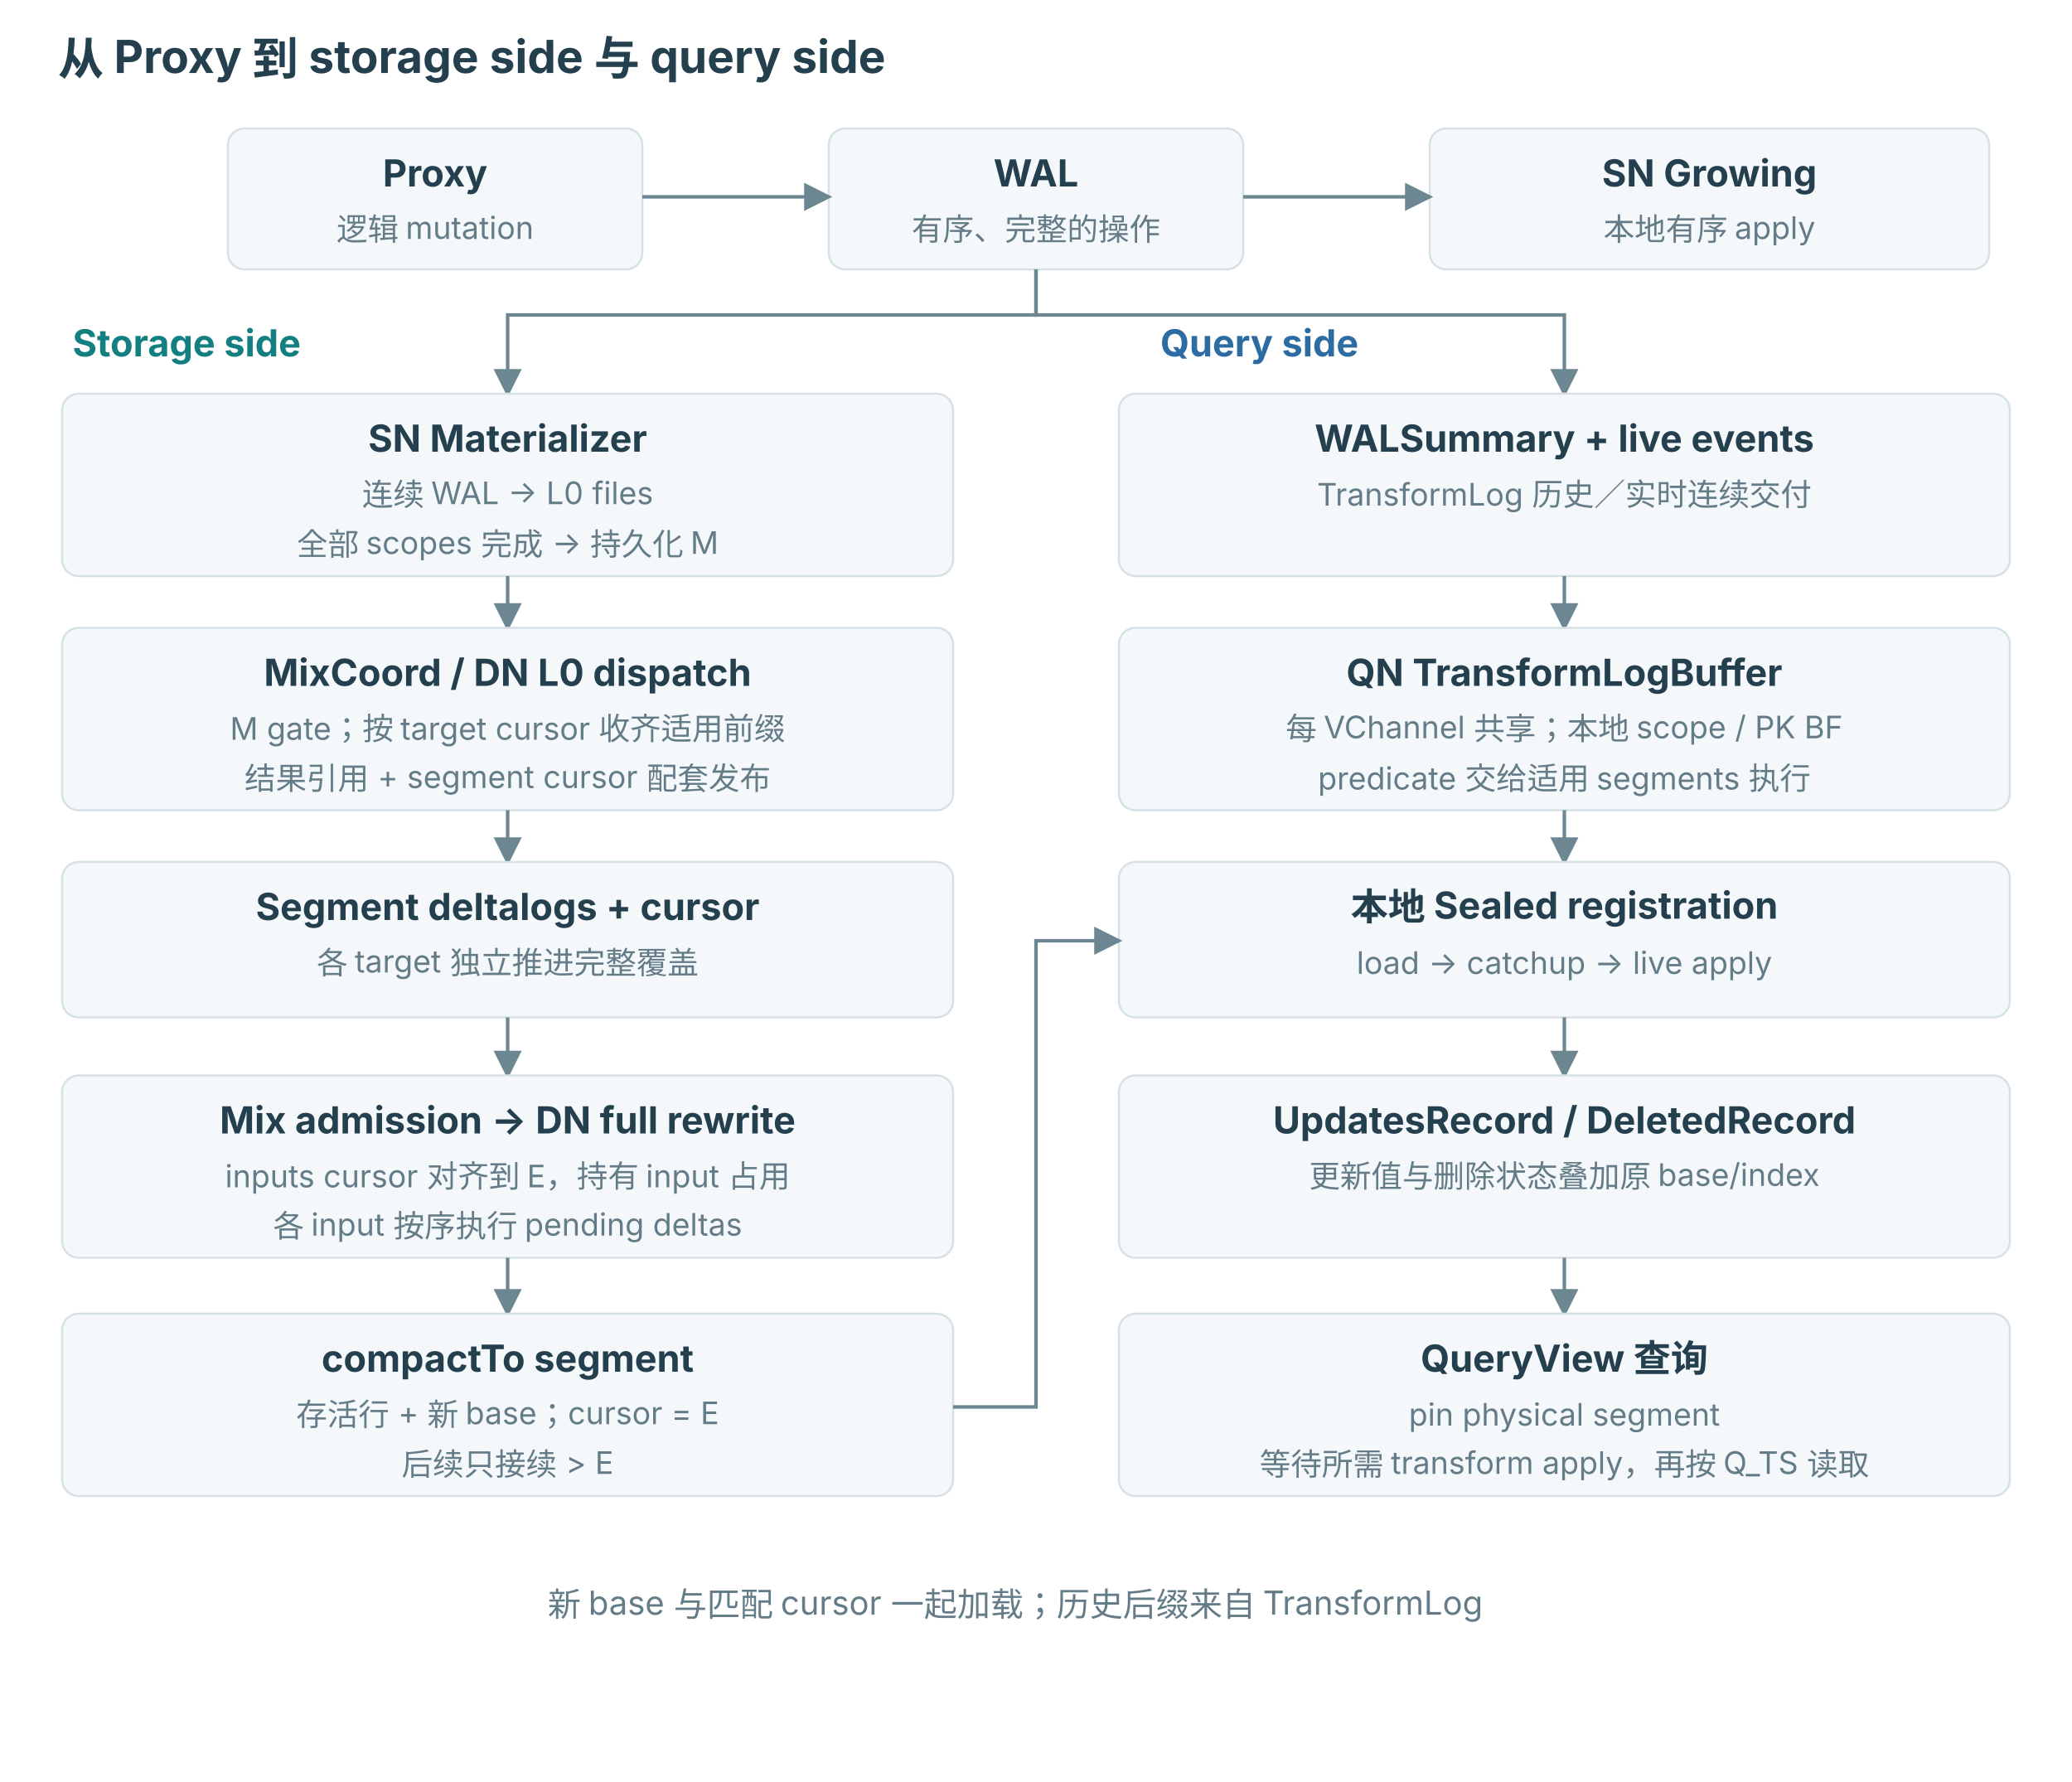
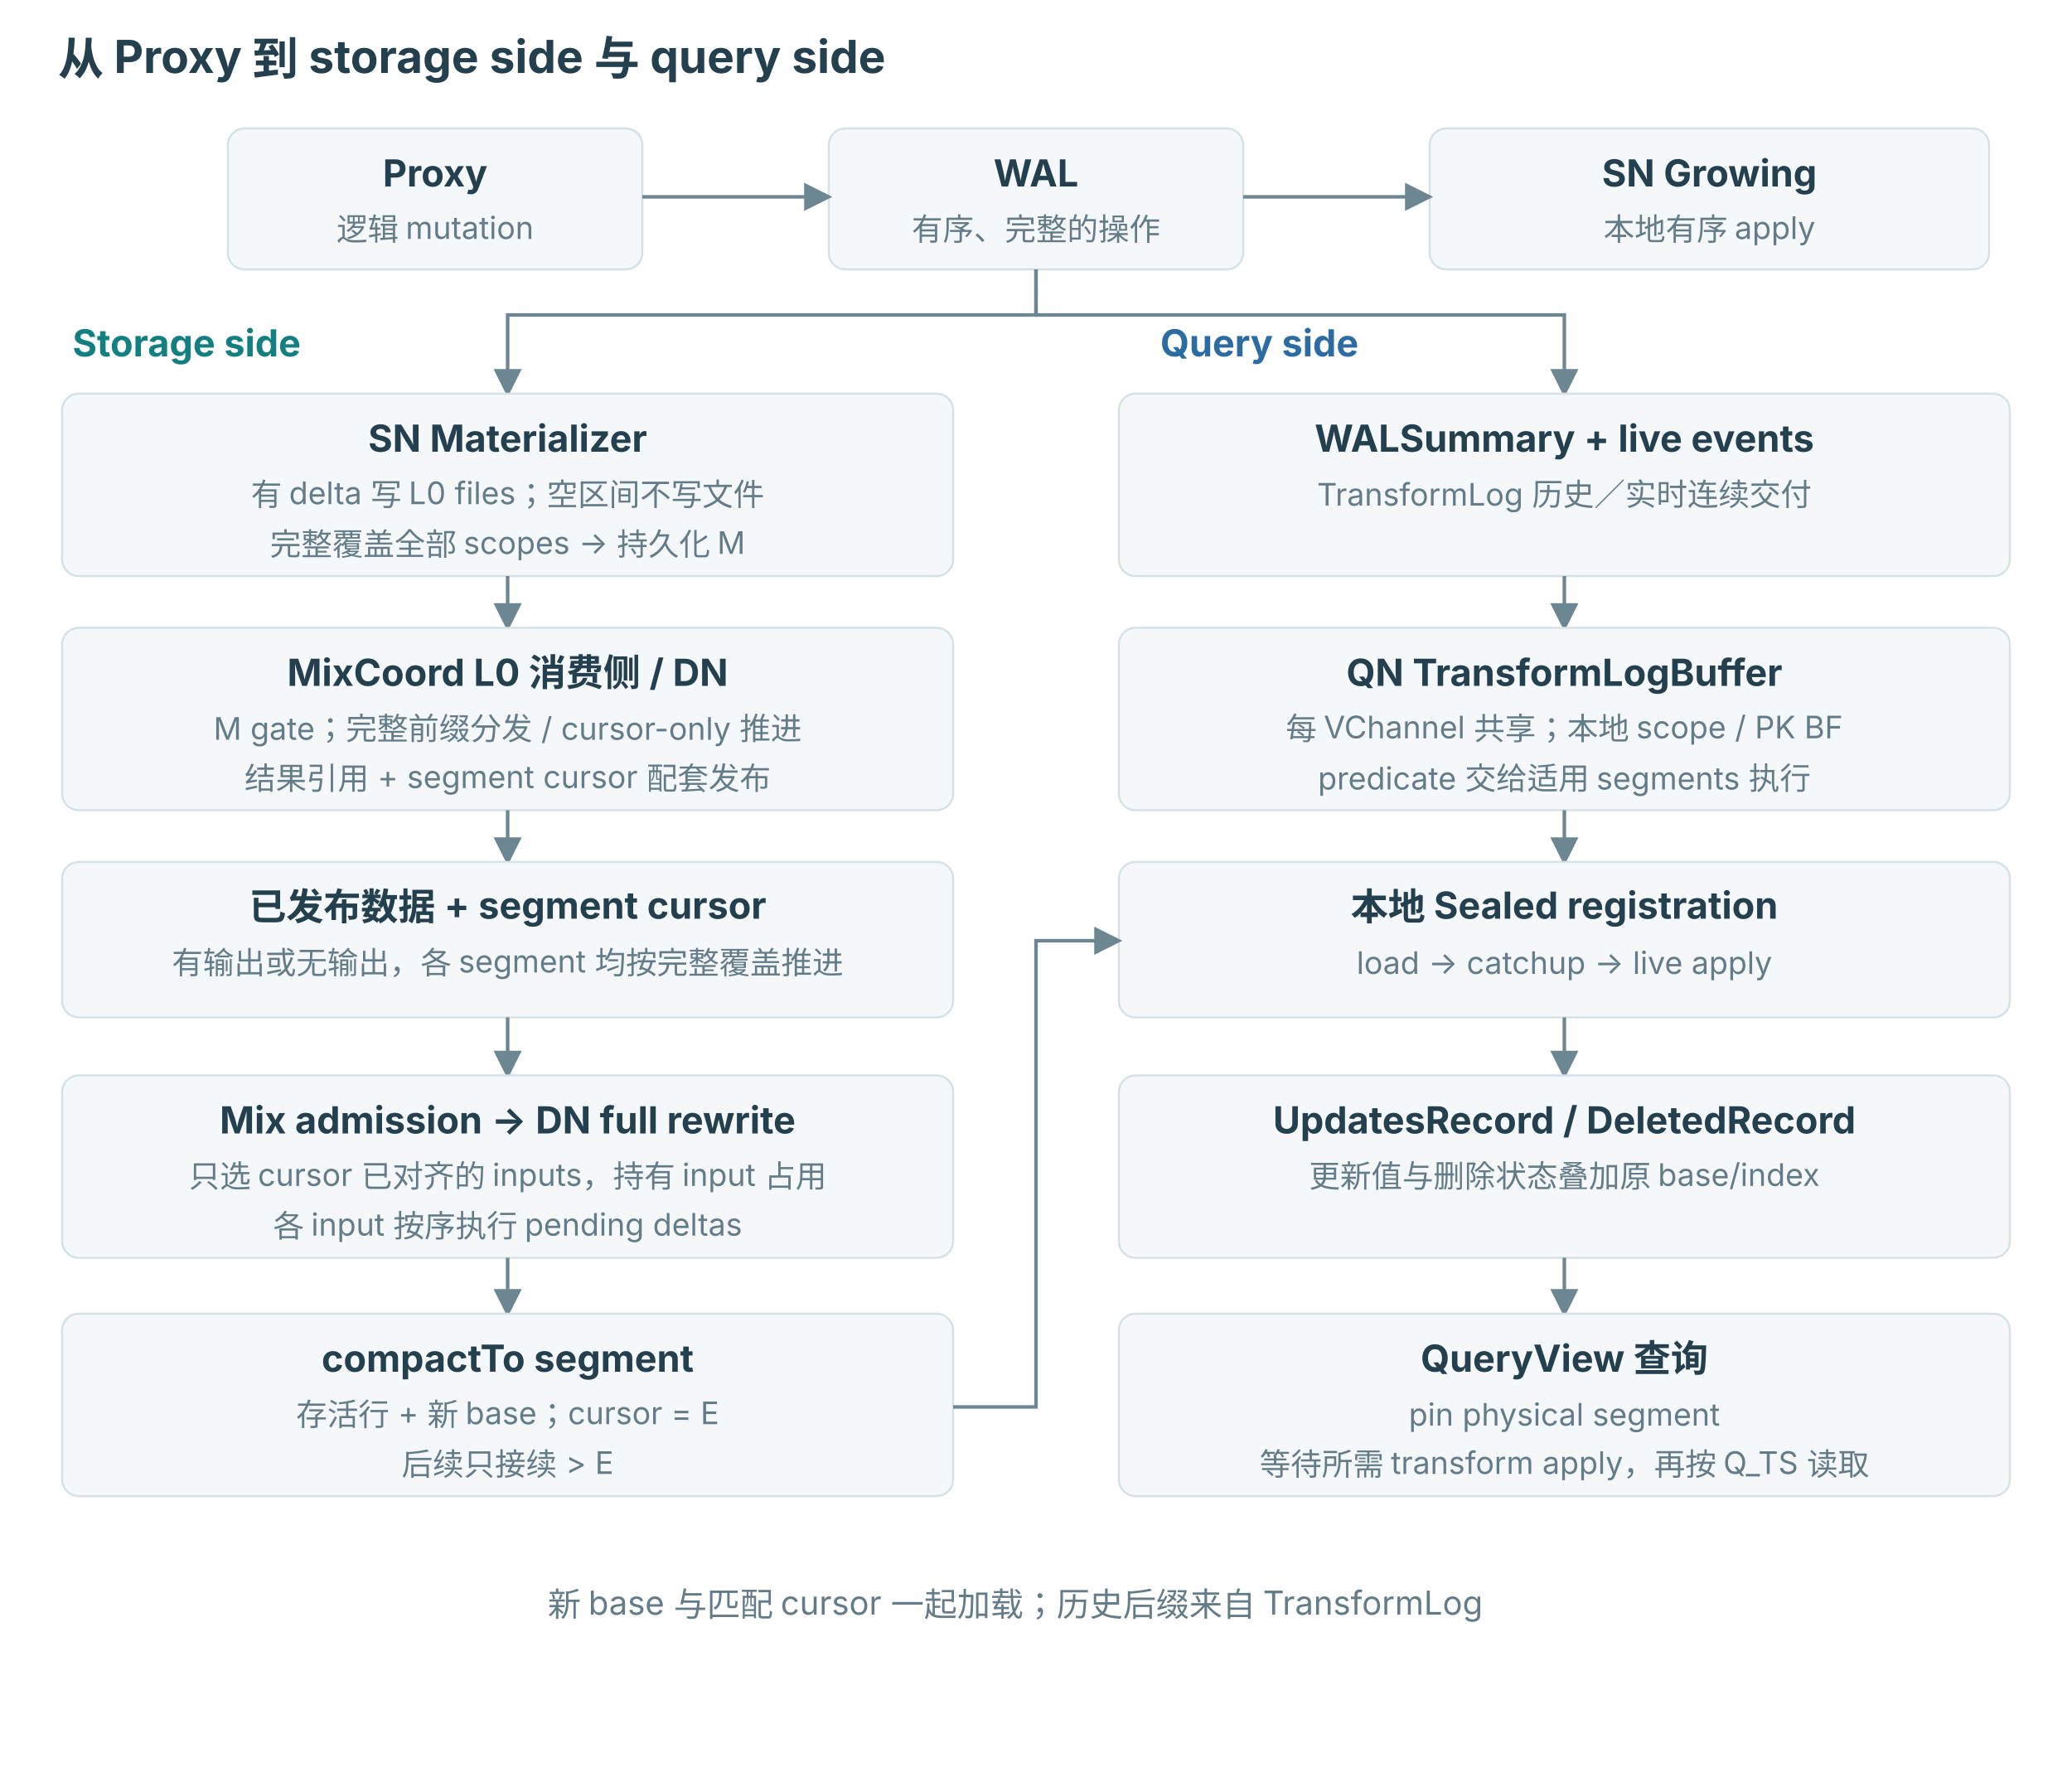
<svg xmlns="http://www.w3.org/2000/svg" viewBox="0 0 1000 860" role="img" aria-label="从 Proxy 到 storage side 与 query side">
  <defs>
    <marker id="a" markerWidth="8" markerHeight="8" refX="7" refY="4" orient="auto">
      <path d="M0,0 L8,4 L0,8" fill="#6c8791" />
    </marker>
  </defs>
  <rect width="1000" height="860" fill="white" />
  <g font-family="-apple-system,BlinkMacSystemFont,PingFang SC,Microsoft YaHei,sans-serif">
    <text x="28" y="36" font-size="22" fill="#243f4d" font-weight="650" text-anchor="start">从 Proxy 到 storage side 与 query side</text>
    <rect x="110" y="62" width="200" height="68" rx="8" fill="#f5f8fa" stroke="#d6e1e6" />
    <text x="210.0" y="90" font-size="18" fill="#243f4d" font-weight="650" text-anchor="middle">Proxy</text>
    <text x="210.0" y="116" font-size="15" fill="#647c88" font-weight="400" text-anchor="middle">逻辑 mutation</text>
    <rect x="400" y="62" width="200" height="68" rx="8" fill="#f5f8fa" stroke="#d6e1e6" />
    <text x="500.0" y="90" font-size="18" fill="#243f4d" font-weight="650" text-anchor="middle">WAL</text>
    <text x="500.0" y="116" font-size="15" fill="#647c88" font-weight="400" text-anchor="middle">有序、完整的操作</text>
    <path d="M310,95 L400,95" fill="none" stroke="#6c8791" stroke-width="1.7" marker-end="url(#a)" />
    <rect x="690" y="62" width="270" height="68" rx="8" fill="#f5f8fa" stroke="#d6e1e6" />
    <text x="825.0" y="90" font-size="18" fill="#243f4d" font-weight="650" text-anchor="middle">SN Growing</text>
    <text x="825.0" y="116" font-size="15" fill="#647c88" font-weight="400" text-anchor="middle">本地有序 apply</text>
    <path d="M600,95 L690,95" fill="none" stroke="#6c8791" stroke-width="1.7" marker-end="url(#a)" />
    <text x="35" y="172" font-size="18" fill="#137f80" font-weight="650" text-anchor="start">Storage side</text>
    <text x="560" y="172" font-size="18" fill="#2c6ca2" font-weight="650" text-anchor="start">Query side</text>
    <path d="M500,130 L500,152 L245,152 L245,190" fill="none" stroke="#6c8791" stroke-width="1.7" marker-end="url(#a)" />
    <path d="M500,130 L500,152 L755,152 L755,190" fill="none" stroke="#6c8791" stroke-width="1.7" marker-end="url(#a)" />
    <rect x="30" y="190" width="430" height="88" rx="8" fill="#f5f8fa" stroke="#d6e1e6" />
    <text x="245.0" y="218" font-size="18" fill="#243f4d" font-weight="650" text-anchor="middle">SN Materializer</text>
-     <text x="245.0" y="244" font-size="15" fill="#647c88" font-weight="400" text-anchor="middle">连续 WAL → L0 files</text>
-     <text x="245.0" y="268" font-size="15" fill="#647c88" font-weight="400" text-anchor="middle">全部 scopes 完成 → 持久化 M</text>
+     <text x="245.0" y="244" font-size="15" fill="#647c88" font-weight="400" text-anchor="middle">有 delta 写 L0 files；空区间不写文件</text>
+     <text x="245.0" y="268" font-size="15" fill="#647c88" font-weight="400" text-anchor="middle">完整覆盖全部 scopes → 持久化 M</text>
    <rect x="540" y="190" width="430" height="88" rx="8" fill="#f5f8fa" stroke="#d6e1e6" />
    <text x="755.0" y="218" font-size="18" fill="#243f4d" font-weight="650" text-anchor="middle">WALSummary + live events</text>
    <text x="755.0" y="244" font-size="15" fill="#647c88" font-weight="400" text-anchor="middle">TransformLog 历史／实时连续交付</text>
    <path d="M245,278 L245,303" fill="none" stroke="#6c8791" stroke-width="1.7" marker-end="url(#a)" />
    <path d="M755,278 L755,303" fill="none" stroke="#6c8791" stroke-width="1.7" marker-end="url(#a)" />
    <rect x="30" y="303" width="430" height="88" rx="8" fill="#f5f8fa" stroke="#d6e1e6" />
-     <text x="245.0" y="331" font-size="18" fill="#243f4d" font-weight="650" text-anchor="middle">MixCoord / DN L0 dispatch</text>
-     <text x="245.0" y="357" font-size="15" fill="#647c88" font-weight="400" text-anchor="middle">M gate；按 target cursor 收齐适用前缀</text>
+     <text x="245.0" y="331" font-size="18" fill="#243f4d" font-weight="650" text-anchor="middle">MixCoord L0 消费侧 / DN</text>
+     <text x="245.0" y="357" font-size="15" fill="#647c88" font-weight="400" text-anchor="middle">M gate；完整前缀分发 / cursor-only 推进</text>
    <text x="245.0" y="381" font-size="15" fill="#647c88" font-weight="400" text-anchor="middle">结果引用 + segment cursor 配套发布</text>
    <rect x="540" y="303" width="430" height="88" rx="8" fill="#f5f8fa" stroke="#d6e1e6" />
    <text x="755.0" y="331" font-size="18" fill="#243f4d" font-weight="650" text-anchor="middle">QN TransformLogBuffer</text>
    <text x="755.0" y="357" font-size="15" fill="#647c88" font-weight="400" text-anchor="middle">每 VChannel 共享；本地 scope / PK BF</text>
    <text x="755.0" y="381" font-size="15" fill="#647c88" font-weight="400" text-anchor="middle">predicate 交给适用 segments 执行</text>
    <path d="M245,391 L245,416" fill="none" stroke="#6c8791" stroke-width="1.7" marker-end="url(#a)" />
    <path d="M755,391 L755,416" fill="none" stroke="#6c8791" stroke-width="1.7" marker-end="url(#a)" />
    <rect x="30" y="416" width="430" height="75" rx="8" fill="#f5f8fa" stroke="#d6e1e6" />
-     <text x="245.0" y="444" font-size="18" fill="#243f4d" font-weight="650" text-anchor="middle">Segment deltalogs + cursor</text>
-     <text x="245.0" y="470" font-size="15" fill="#647c88" font-weight="400" text-anchor="middle">各 target 独立推进完整覆盖</text>
+     <text x="245.0" y="444" font-size="18" fill="#243f4d" font-weight="650" text-anchor="middle">已发布数据 + segment cursor</text>
+     <text x="245.0" y="470" font-size="15" fill="#647c88" font-weight="400" text-anchor="middle">有输出或无输出，各 segment 均按完整覆盖推进</text>
    <rect x="540" y="416" width="430" height="75" rx="8" fill="#f5f8fa" stroke="#d6e1e6" />
    <text x="755.0" y="444" font-size="18" fill="#243f4d" font-weight="650" text-anchor="middle">本地 Sealed registration</text>
    <text x="755.0" y="470" font-size="15" fill="#647c88" font-weight="400" text-anchor="middle">load → catchup → live apply</text>
    <path d="M245,491 L245,519" fill="none" stroke="#6c8791" stroke-width="1.7" marker-end="url(#a)" />
    <path d="M755,491 L755,519" fill="none" stroke="#6c8791" stroke-width="1.7" marker-end="url(#a)" />
    <rect x="30" y="519" width="430" height="88" rx="8" fill="#f5f8fa" stroke="#d6e1e6" />
    <text x="245.0" y="547" font-size="18" fill="#243f4d" font-weight="650" text-anchor="middle">Mix admission → DN full rewrite</text>
-     <text x="245.0" y="573" font-size="15" fill="#647c88" font-weight="400" text-anchor="middle">inputs cursor 对齐到 E，持有 input 占用</text>
+     <text x="245.0" y="573" font-size="15" fill="#647c88" font-weight="400" text-anchor="middle">只选 cursor 已对齐的 inputs，持有 input 占用</text>
    <text x="245.0" y="597" font-size="15" fill="#647c88" font-weight="400" text-anchor="middle">各 input 按序执行 pending deltas</text>
    <rect x="540" y="519" width="430" height="88" rx="8" fill="#f5f8fa" stroke="#d6e1e6" />
    <text x="755.0" y="547" font-size="18" fill="#243f4d" font-weight="650" text-anchor="middle">UpdatesRecord / DeletedRecord</text>
    <text x="755.0" y="573" font-size="15" fill="#647c88" font-weight="400" text-anchor="middle">更新值与删除状态叠加原 base/index</text>
    <path d="M245,607 L245,634" fill="none" stroke="#6c8791" stroke-width="1.7" marker-end="url(#a)" />
    <path d="M755,607 L755,634" fill="none" stroke="#6c8791" stroke-width="1.7" marker-end="url(#a)" />
    <rect x="30" y="634" width="430" height="88" rx="8" fill="#f5f8fa" stroke="#d6e1e6" />
    <text x="245.0" y="662" font-size="18" fill="#243f4d" font-weight="650" text-anchor="middle">compactTo segment</text>
    <text x="245.0" y="688" font-size="15" fill="#647c88" font-weight="400" text-anchor="middle">存活行 + 新 base；cursor = E</text>
    <text x="245.0" y="712" font-size="15" fill="#647c88" font-weight="400" text-anchor="middle">后续只接续 &gt; E</text>
    <rect x="540" y="634" width="430" height="88" rx="8" fill="#f5f8fa" stroke="#d6e1e6" />
    <text x="755.0" y="662" font-size="18" fill="#243f4d" font-weight="650" text-anchor="middle">QueryView 查询</text>
    <text x="755.0" y="688" font-size="15" fill="#647c88" font-weight="400" text-anchor="middle">pin physical segment</text>
    <text x="755.0" y="712" font-size="15" fill="#647c88" font-weight="400" text-anchor="middle">等待所需 transform apply，再按 Q_TS 读取</text>
    <path d="M460,679 L500,679 L500,454 L540,454" fill="none" stroke="#6c8791" stroke-width="1.7" marker-end="url(#a)" />
    <text x="490" y="780" font-size="16" fill="#647c88" font-weight="400" text-anchor="middle">新 base 与匹配 cursor 一起加载；历史后缀来自 TransformLog</text>
  </g>
</svg>
